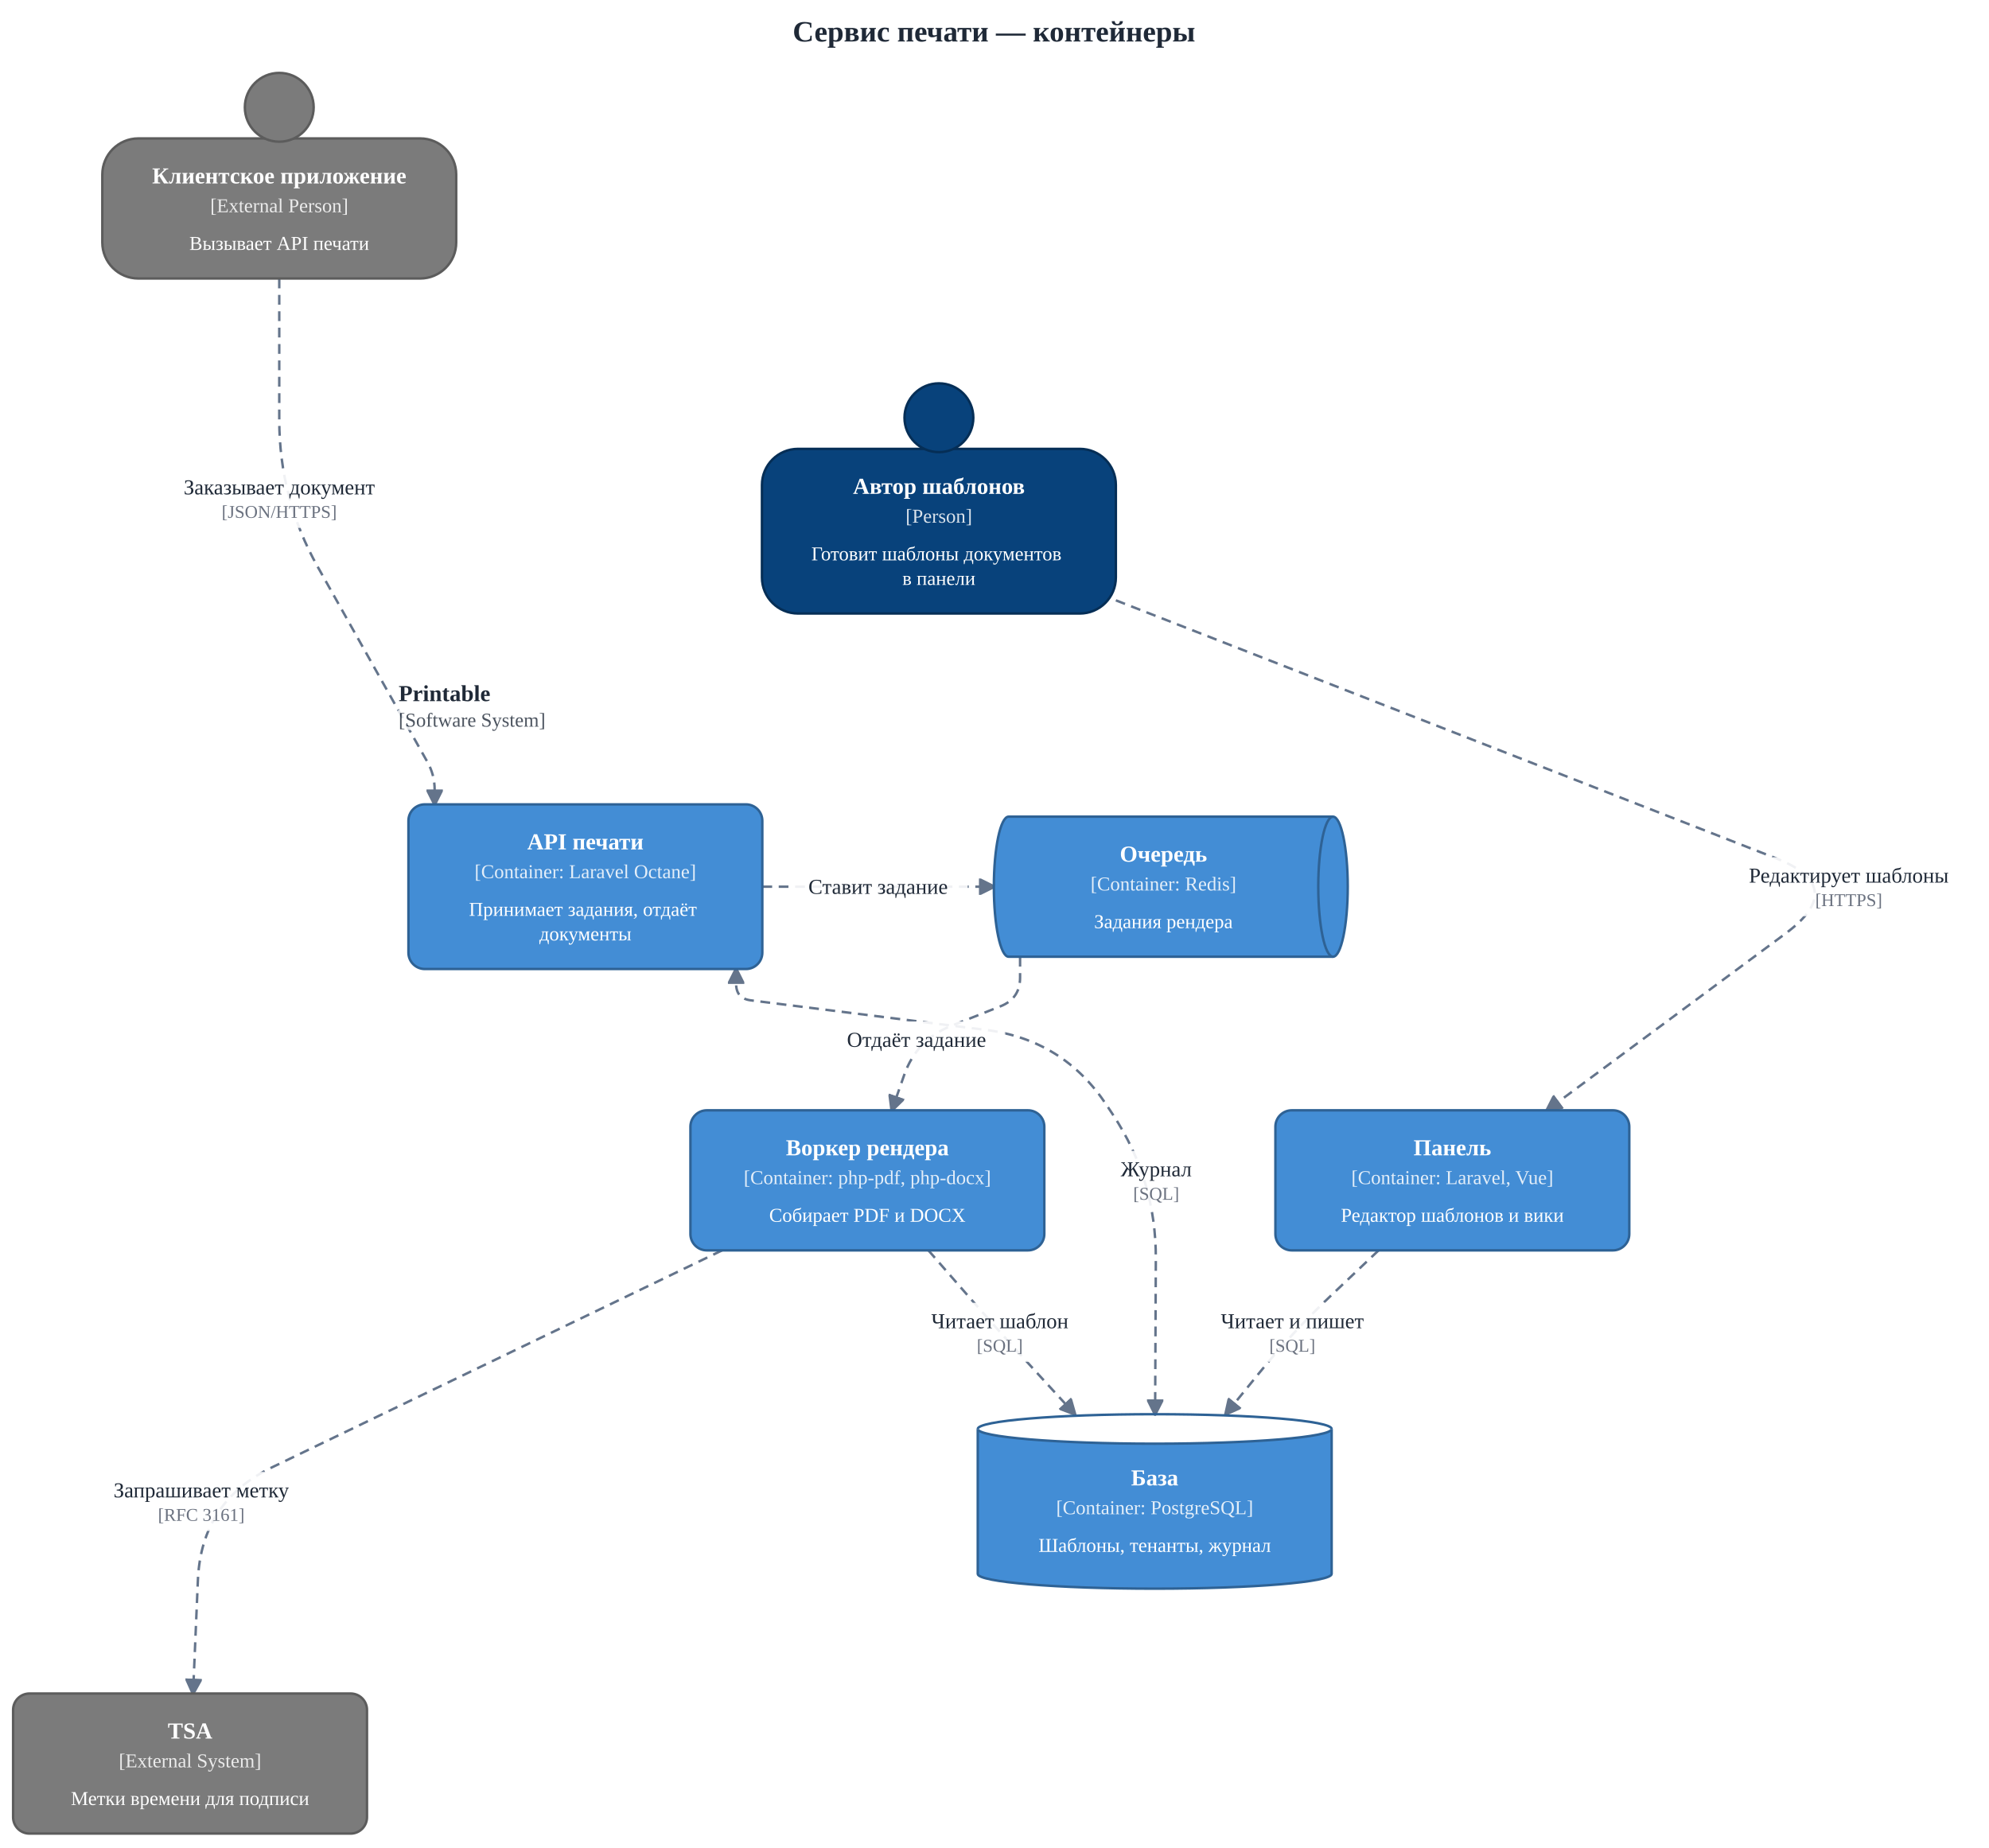
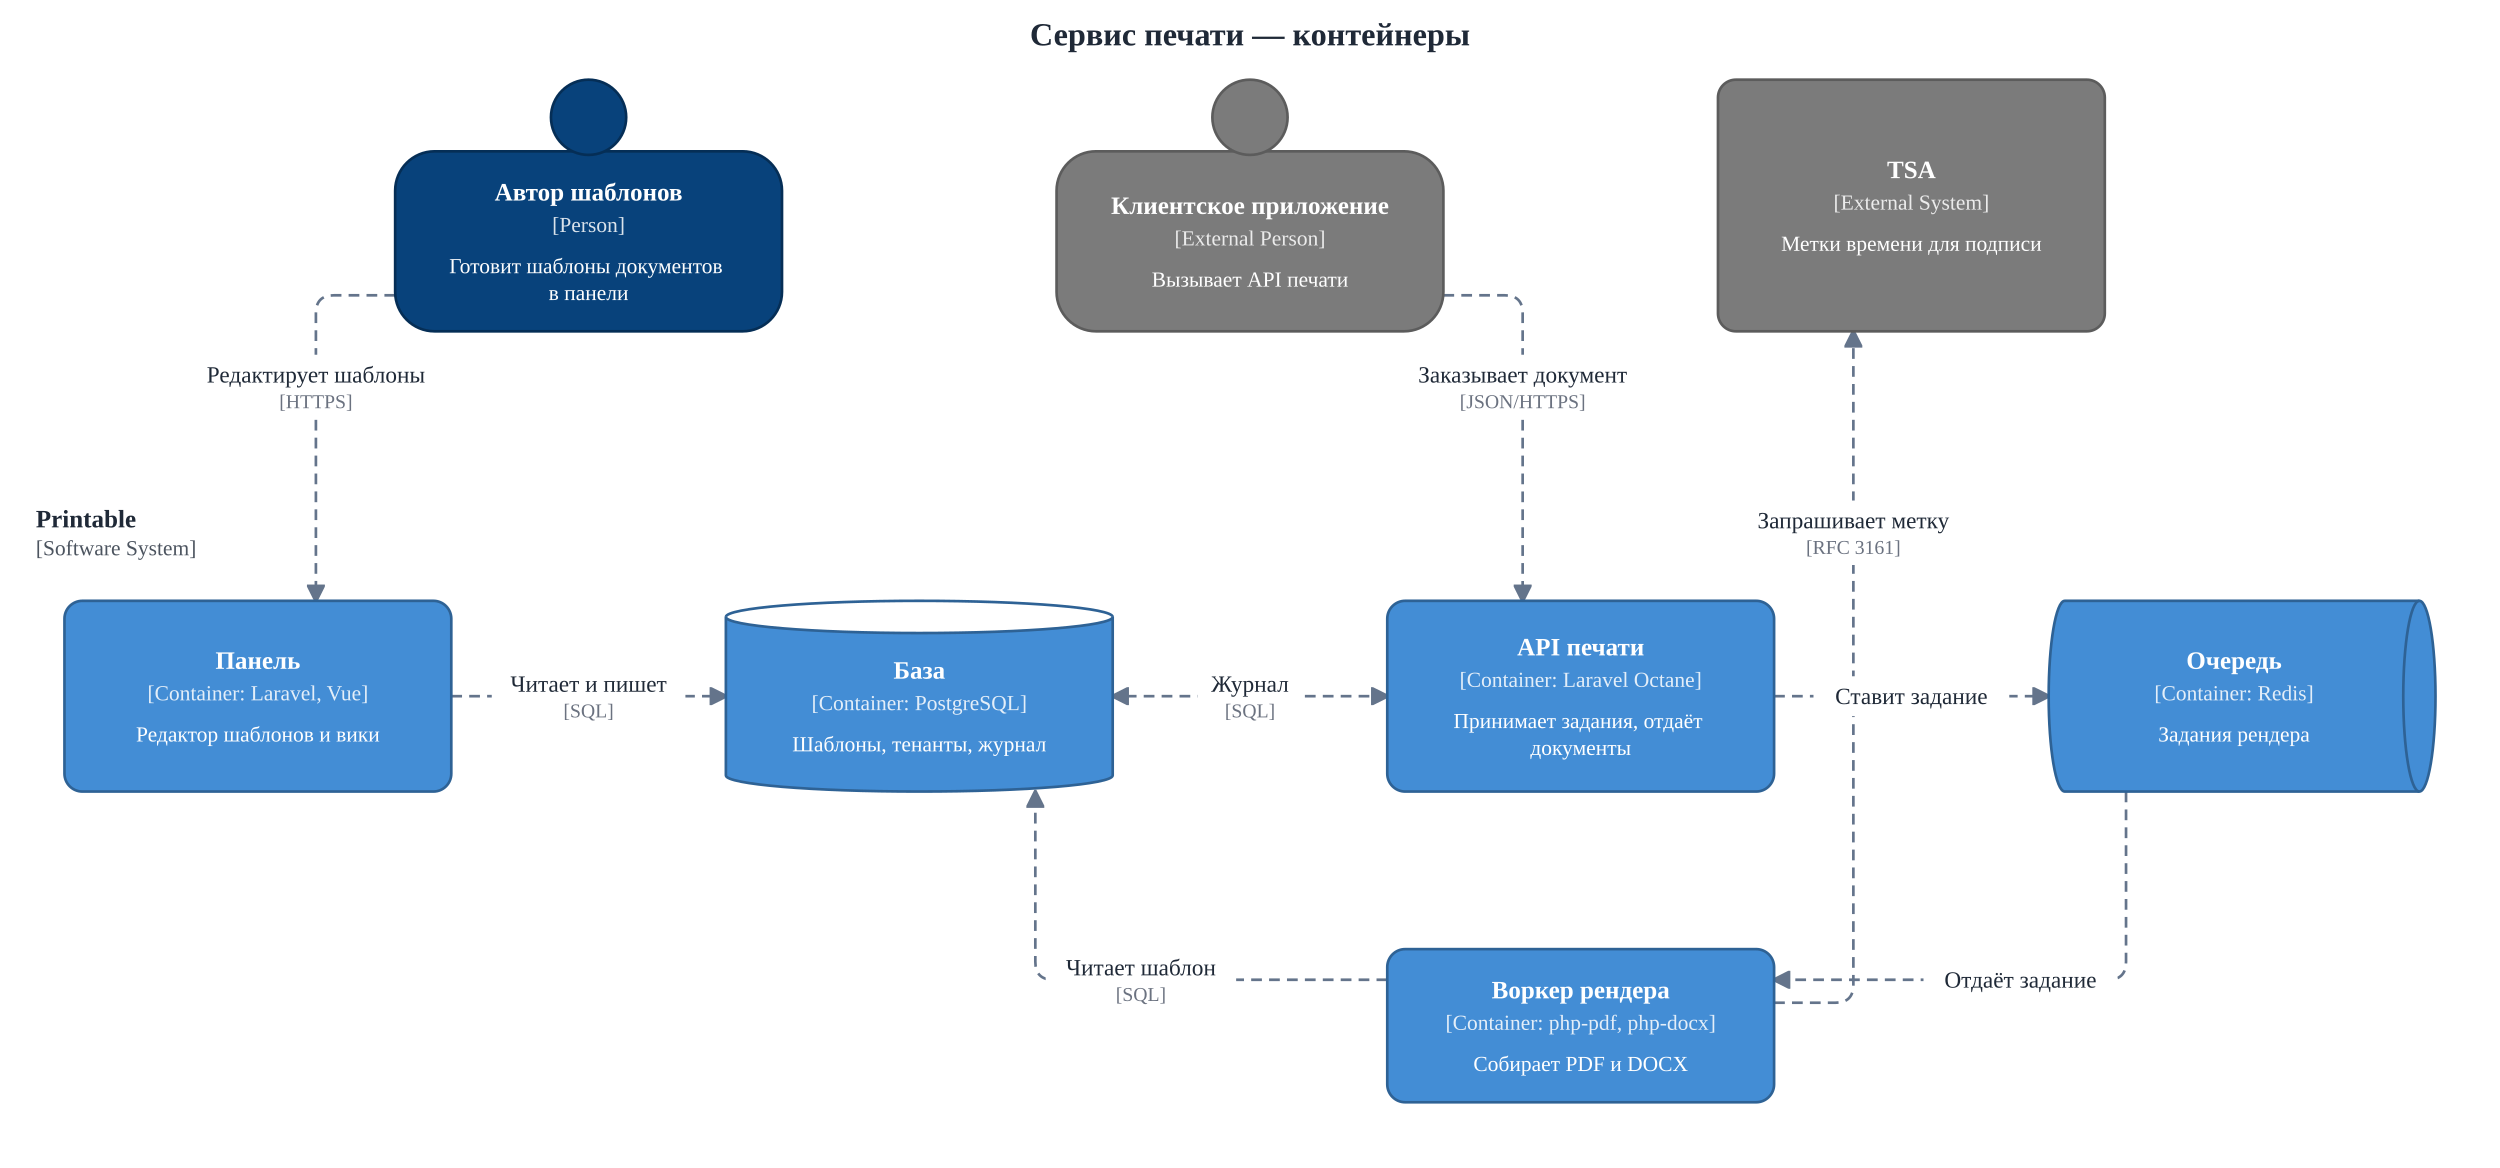
- <svg xmlns="http://www.w3.org/2000/svg" id="dg-1mb6vq5" class="dg dg-c4" width="1214" height="1128" viewBox="0 0 1214 1128" role="img" aria-labelledby="dg-1mb6vq5-title" style="max-width:100%;height:auto">
-   <style>#dg-1mb6vq5{font-family:var(--dg-font-family, ui-sans-serif, system-ui, -apple-system, "Segoe UI", Roboto, "Helvetica Neue", Arial, sans-serif);font-size:14px;color:var(--dg-text, #1f2937)}#dg-1mb6vq5 text{fill:var(--dg-text, #1f2937)}#dg-1mb6vq5 .dg-label{fill:var(--dg-node-text, #1e1b4b)}#dg-1mb6vq5 .dg-node .dg-shape{fill:var(--dg-node-fill, #eef2ff);stroke:var(--dg-node-stroke, #6366f1);stroke-width:1.5px}#dg-1mb6vq5 .dg-cluster-box{fill:var(--dg-cluster-fill, #f8fafc);stroke:var(--dg-cluster-stroke, #cbd5e1);stroke-width:1px}#dg-1mb6vq5 .dg-cluster-label{fill:var(--dg-cluster-text, #334155);font-weight:600}#dg-1mb6vq5 .dg-edge{fill:none;stroke:var(--dg-line, #64748b);stroke-width:1.5px}#dg-1mb6vq5 .dg-edge-thick{stroke-width:3.5px}#dg-1mb6vq5 .dg-edge-dotted{stroke-dasharray:3 3}#dg-1mb6vq5 .dg-marker{fill:var(--dg-line, #64748b);stroke:var(--dg-line, #64748b)}#dg-1mb6vq5 .dg-edge-label-box{fill:var(--dg-edge-label-fill, #ffffff);opacity:0.9}#dg-1mb6vq5 .dg-edge-label{fill:var(--dg-text, #1f2937)}#dg-1mb6vq5 .dg-muted{fill:var(--dg-text-muted, #6b7280)}#dg-1mb6vq5 a{cursor:pointer}#dg-1mb6vq5 .dg-c4-element .dg-shape,#dg-1mb6vq5 .dg-c4-head,#dg-1mb6vq5 .dg-c4-lid{stroke-width:1.5px}#dg-1mb6vq5 .dg-c4-person .dg-shape,#dg-1mb6vq5 .dg-c4-person .dg-c4-head,#dg-1mb6vq5 .dg-c4-person .dg-c4-lid{fill:var(--dg-c4-person-fill, #08427b);stroke:var(--dg-c4-person-stroke, #052e56)}#dg-1mb6vq5 .dg-c4-person text{fill:var(--dg-c4-person-text, #ffffff)}#dg-1mb6vq5 .dg-c4-system .dg-shape,#dg-1mb6vq5 .dg-c4-system .dg-c4-head,#dg-1mb6vq5 .dg-c4-system .dg-c4-lid{fill:var(--dg-c4-system-fill, #1168bd);stroke:var(--dg-c4-system-stroke, #0b4884)}#dg-1mb6vq5 .dg-c4-system text{fill:var(--dg-c4-system-text, #ffffff)}#dg-1mb6vq5 .dg-c4-container .dg-shape,#dg-1mb6vq5 .dg-c4-container .dg-c4-head,#dg-1mb6vq5 .dg-c4-container .dg-c4-lid{fill:var(--dg-c4-container-fill, #438dd5);stroke:var(--dg-c4-container-stroke, #2e6295)}#dg-1mb6vq5 .dg-c4-container text{fill:var(--dg-c4-container-text, #ffffff)}#dg-1mb6vq5 .dg-c4-component .dg-shape,#dg-1mb6vq5 .dg-c4-component .dg-c4-head,#dg-1mb6vq5 .dg-c4-component .dg-c4-lid{fill:var(--dg-c4-component-fill, #85bbf0);stroke:var(--dg-c4-component-stroke, #5d82a8)}#dg-1mb6vq5 .dg-c4-component text{fill:var(--dg-c4-component-text, #0b2540)}#dg-1mb6vq5 .dg-c4-element.dg-c4-external .dg-shape,#dg-1mb6vq5 .dg-c4-element.dg-c4-external .dg-c4-head,#dg-1mb6vq5 .dg-c4-element.dg-c4-external .dg-c4-lid{fill:var(--dg-c4-external-fill, #7b7b7b);stroke:var(--dg-c4-external-stroke, #5c5c5c)}#dg-1mb6vq5 .dg-c4-element.dg-c4-external text{fill:var(--dg-c4-external-text, #ffffff)}#dg-1mb6vq5 .dg-c4-lid{fill:none !important}#dg-1mb6vq5 .dg-c4-name{font-weight:bold;font-size:14px}#dg-1mb6vq5 .dg-c4-type{font-size:12px;opacity:0.85}#dg-1mb6vq5 .dg-c4-descr{font-size:12px}#dg-1mb6vq5 .dg-c4-boundary-box{fill:none;stroke:var(--dg-c4-boundary-stroke, var(--dg-text-muted, #6b7280));stroke-width:1.5px;stroke-dasharray:8 5}#dg-1mb6vq5 .dg-c4-node-box{fill:var(--dg-c4-node-fill, rgba(148, 163, 184, 0.08));stroke:var(--dg-c4-node-stroke, var(--dg-text-muted, #6b7280));stroke-width:1.25px}#dg-1mb6vq5 .dg-c4-boundary-title text{fill:var(--dg-c4-boundary-text, var(--dg-text, #1f2937))}#dg-1mb6vq5 .dg-c4-node-title text{fill:var(--dg-c4-node-text, var(--dg-text, #1f2937))}#dg-1mb6vq5 .dg-c4-frame-title text{paint-order:stroke;stroke:var(--dg-edge-label-fill, #ffffff);stroke-width:4px;stroke-linejoin:round}#dg-1mb6vq5 .dg-c4-boundary-name{font-weight:bold;font-size:14px}#dg-1mb6vq5 .dg-c4-boundary-type{font-size:12px;opacity:0.8}#dg-1mb6vq5 .dg-c4-rel{stroke-dasharray:6 4}#dg-1mb6vq5 .dg-c4-rel-label-group text{fill:var(--dg-text, #1f2937)}#dg-1mb6vq5 .dg-c4-rel-label{font-size:13px}#dg-1mb6vq5 .dg-c4-rel-label-group .dg-c4-rel-techn,#dg-1mb6vq5 .dg-c4-rel-label-group .dg-c4-rel-descr{font-size:11px;fill:var(--dg-text-muted, #6b7280)}#dg-1mb6vq5 .dg-c4-rel-descr{font-style:italic}#dg-1mb6vq5 .dg-c4-index{fill:var(--dg-line, #64748b)}#dg-1mb6vq5 .dg-c4-rel-label-group .dg-c4-index-text{font-size:11px;font-weight:bold;fill:var(--dg-number-text, #ffffff)}#dg-1mb6vq5 .dg-c4-title{font-weight:bold;font-size:18px}</style>
+ <svg xmlns="http://www.w3.org/2000/svg" id="dg-1mb6vq5" class="dg dg-c4" width="1396" height="652" viewBox="0 0 1396 652" role="img" aria-labelledby="dg-1mb6vq5-title" style="max-width:100%;height:auto">
+   <style>#dg-1mb6vq5{font-family:var(--dg-font-family, ui-sans-serif, system-ui, -apple-system, "Segoe UI", Roboto, "Helvetica Neue", Arial, sans-serif);font-size:14px;color:var(--dg-text, #1f2937)}#dg-1mb6vq5 text{fill:var(--dg-text, #1f2937)}#dg-1mb6vq5 .dg-label{fill:var(--dg-node-text, #1e1b4b)}#dg-1mb6vq5 .dg-node .dg-shape{fill:var(--dg-node-fill, #eef2ff);stroke:var(--dg-node-stroke, #6366f1);stroke-width:1.5px}#dg-1mb6vq5 .dg-cluster-box{fill:var(--dg-cluster-fill, #f8fafc);stroke:var(--dg-cluster-stroke, #cbd5e1);stroke-width:1px}#dg-1mb6vq5 .dg-cluster-label{fill:var(--dg-cluster-text, #334155);font-weight:600}#dg-1mb6vq5 .dg-edge{fill:none;stroke:var(--dg-line, #64748b);stroke-width:1.5px}#dg-1mb6vq5 .dg-edge-thick{stroke-width:3.5px}#dg-1mb6vq5 .dg-edge-dotted{stroke-dasharray:3 3}#dg-1mb6vq5 .dg-marker{fill:var(--dg-line, #64748b);stroke:var(--dg-line, #64748b)}#dg-1mb6vq5 .dg-edge-label-box{fill:var(--dg-edge-label-fill, #ffffff);opacity:0.9}#dg-1mb6vq5 .dg-edge-label{fill:var(--dg-text, #1f2937)}#dg-1mb6vq5 .dg-muted{fill:var(--dg-text-muted, #6b7280)}#dg-1mb6vq5 a{cursor:pointer}#dg-1mb6vq5 .dg-c4-element .dg-shape,#dg-1mb6vq5 .dg-c4-head,#dg-1mb6vq5 .dg-c4-lid{stroke-width:1.5px}#dg-1mb6vq5 .dg-c4-person .dg-shape,#dg-1mb6vq5 .dg-c4-person .dg-c4-head,#dg-1mb6vq5 .dg-c4-person .dg-c4-lid{fill:var(--dg-c4-person-fill, #08427b);stroke:var(--dg-c4-person-stroke, #052e56)}#dg-1mb6vq5 .dg-c4-person text{fill:var(--dg-c4-person-text, #ffffff)}#dg-1mb6vq5 .dg-c4-system .dg-shape,#dg-1mb6vq5 .dg-c4-system .dg-c4-head,#dg-1mb6vq5 .dg-c4-system .dg-c4-lid{fill:var(--dg-c4-system-fill, #1168bd);stroke:var(--dg-c4-system-stroke, #0b4884)}#dg-1mb6vq5 .dg-c4-system text{fill:var(--dg-c4-system-text, #ffffff)}#dg-1mb6vq5 .dg-c4-container .dg-shape,#dg-1mb6vq5 .dg-c4-container .dg-c4-head,#dg-1mb6vq5 .dg-c4-container .dg-c4-lid{fill:var(--dg-c4-container-fill, #438dd5);stroke:var(--dg-c4-container-stroke, #2e6295)}#dg-1mb6vq5 .dg-c4-container text{fill:var(--dg-c4-container-text, #ffffff)}#dg-1mb6vq5 .dg-c4-component .dg-shape,#dg-1mb6vq5 .dg-c4-component .dg-c4-head,#dg-1mb6vq5 .dg-c4-component .dg-c4-lid{fill:var(--dg-c4-component-fill, #85bbf0);stroke:var(--dg-c4-component-stroke, #5d82a8)}#dg-1mb6vq5 .dg-c4-component text{fill:var(--dg-c4-component-text, #0b2540)}#dg-1mb6vq5 .dg-c4-element.dg-c4-external .dg-shape,#dg-1mb6vq5 .dg-c4-element.dg-c4-external .dg-c4-head,#dg-1mb6vq5 .dg-c4-element.dg-c4-external .dg-c4-lid{fill:var(--dg-c4-external-fill, #7b7b7b);stroke:var(--dg-c4-external-stroke, #5c5c5c)}#dg-1mb6vq5 .dg-c4-element.dg-c4-external text{fill:var(--dg-c4-external-text, #ffffff)}#dg-1mb6vq5 .dg-c4-lid{fill:none !important}#dg-1mb6vq5 .dg-c4-name{font-weight:bold;font-size:14px}#dg-1mb6vq5 .dg-c4-type{font-size:12px;opacity:0.85}#dg-1mb6vq5 .dg-c4-descr{font-size:12px}#dg-1mb6vq5 .dg-c4-boundary-box{fill:none;stroke:var(--dg-c4-boundary-stroke, var(--dg-text-muted, #6b7280));stroke-width:1.5px;stroke-dasharray:8 5}#dg-1mb6vq5 .dg-c4-node-box{fill:var(--dg-c4-node-fill, rgba(148, 163, 184, 0.08));stroke:var(--dg-c4-node-stroke, var(--dg-text-muted, #6b7280));stroke-width:1.25px}#dg-1mb6vq5 .dg-c4-boundary-title text{fill:var(--dg-c4-boundary-text, var(--dg-text, #1f2937))}#dg-1mb6vq5 .dg-c4-node-title text{fill:var(--dg-c4-node-text, var(--dg-text, #1f2937))}#dg-1mb6vq5 .dg-c4-frame-title text{paint-order:stroke;stroke:var(--dg-edge-label-fill, #ffffff);stroke-width:4px;stroke-linejoin:round}#dg-1mb6vq5 .dg-c4-boundary-name{font-weight:bold;font-size:14px}#dg-1mb6vq5 .dg-c4-boundary-type{font-size:12px;opacity:0.8}#dg-1mb6vq5 .dg-c4-rel{stroke-dasharray:6 4}#dg-1mb6vq5 .dg-c4-rel-label-group text{fill:var(--dg-text, #1f2937)}#dg-1mb6vq5 .dg-c4-rel-label-group .dg-edge-label-box{opacity:1}#dg-1mb6vq5 .dg-c4-label-tint{fill:var(--dg-c4-node-fill, rgba(148, 163, 184, 0.08))}#dg-1mb6vq5 .dg-c4-rel-label{font-size:13px}#dg-1mb6vq5 .dg-c4-rel-label-group .dg-c4-rel-techn,#dg-1mb6vq5 .dg-c4-rel-label-group .dg-c4-rel-descr{font-size:11px;fill:var(--dg-text-muted, #6b7280)}#dg-1mb6vq5 .dg-c4-rel-descr{font-style:italic}#dg-1mb6vq5 .dg-c4-index{fill:var(--dg-line, #64748b)}#dg-1mb6vq5 .dg-c4-rel-label-group .dg-c4-index-text{font-size:11px;font-weight:bold;fill:var(--dg-number-text, #ffffff)}#dg-1mb6vq5 .dg-c4-title{font-weight:bold;font-size:18px}</style>
  <defs>
    <marker id="dg-1mb6vq5-m-arrow" markerUnits="userSpaceOnUse" orient="auto" viewBox="0 0 10 10" refX="9" refY="5" markerWidth="10" markerHeight="10">
      <path class="dg-marker" d="M0,0 L10,5 L0,10 z" stroke-width="1" />
    </marker>
    <marker id="dg-1mb6vq5-m-arrow-start" markerUnits="userSpaceOnUse" orient="auto" viewBox="0 0 10 10" refX="1" refY="5" markerWidth="10" markerHeight="10">
      <path class="dg-marker" d="M0,0 L10,5 L0,10 z" transform="translate(10,0) scale(-1,1)" stroke-width="1" />
    </marker>
  </defs>
  <g transform="translate(8,8)">
    <text class="dg-c4-title" text-anchor="middle" dominant-baseline="central">
-       <tspan x="598.68" y="11.25" dominant-baseline="central">Сервис печати — контейнеры</tspan>
+       <tspan x="689.99" y="11.25" dominant-baseline="central">Сервис печати — контейнеры</tspan>
    </text>
    <g transform="translate(0,36.5)">
      <g class="dg-clusters">
        <g class="dg-cluster dg-c4-boundary" data-id="printable">
-           <rect class="dg-c4-boundary-box" x="223.29" y="362" width="781.17" height="613.25" rx="10" />
+           <rect class="dg-c4-boundary-box" x="0" y="228.5" width="1379.98" height="370.5" rx="10" />
        </g>
      </g>
      <g class="dg-edges">
-         <path class="dg-edge dg-c4-rel" d="M673.07,321.95 L1075.7,479.28 Q1120.41,496.75 1081.84,525.32 L936.16,633.25" marker-end="url(#dg-1mb6vq5-m-arrow)" data-from="author" data-to="panel" />
-         <path class="dg-edge dg-c4-rel" d="M162.45,125.5 L162.45,211.75 Q162.45,259.75 185.97,301.59 L252.88,420.65 Q257.29,428.5 257.29,437.5 L257.29,446.5" marker-end="url(#dg-1mb6vq5-m-arrow)" data-from="client" data-to="api" />
-         <path class="dg-edge dg-c4-rel" d="M457.29,496.75 L598.61,496.75" marker-end="url(#dg-1mb6vq5-m-arrow)" data-from="api" data-to="queue" />
-         <path class="dg-edge dg-c4-rel" d="M614.61,539.5 L614.61,552.25 Q614.61,565 602.76,569.71 L572.64,581.69 Q551.41,590.13 543.88,611.69 L536.34,633.25" marker-end="url(#dg-1mb6vq5-m-arrow)" data-from="queue" data-to="worker" />
-         <path class="dg-edge dg-c4-rel" d="M833.43,718.75 L804.14,746.56 Q780.77,768.75 760.44,793.75 L740.1,818.75" marker-end="url(#dg-1mb6vq5-m-arrow)" data-from="panel" data-to="db" />
-         <path class="dg-edge dg-c4-rel" d="M558.67,718.75 L580.46,743.75 Q602.25,768.75 624.65,793.21 L648.03,818.75" marker-end="url(#dg-1mb6vq5-m-arrow)" data-from="worker" data-to="db" />
-         <path class="dg-edge dg-c4-rel" d="M432.73,718.75 L158.08,851.16 Q114.84,872 112.79,919.96 L109.83,989.25" marker-end="url(#dg-1mb6vq5-m-arrow)" data-from="worker" data-to="tsa" />
-         <path class="dg-edge dg-c4-rel" d="M441.29,547 L441.29,556 Q441.29,565 450.22,566.12 L593.49,584.14 Q641.11,590.13 667.52,630.21 L671.29,635.92 Q697.7,676 697.47,724 L697.03,818.75" marker-start="url(#dg-1mb6vq5-m-arrow-start)" marker-end="url(#dg-1mb6vq5-m-arrow)" data-from="api" data-to="db" />
+         <path class="dg-edge dg-c4-rel" d="M212.66,120.4 L178.4,120.4 Q168.4,120.4 168.4,130.4 L168.4,291" marker-end="url(#dg-1mb6vq5-m-arrow)" data-from="author" data-to="panel" />
+         <path class="dg-edge dg-c4-rel" d="M797.99,120.4 L832.25,120.4 Q842.25,120.4 842.25,130.4 L842.25,291" marker-end="url(#dg-1mb6vq5-m-arrow)" data-from="client" data-to="api" />
+         <path class="dg-edge dg-c4-rel" d="M982.65,344.25 L1135.98,344.25" marker-end="url(#dg-1mb6vq5-m-arrow)" data-from="api" data-to="queue" />
+         <path class="dg-edge dg-c4-rel" d="M1179.18,397.5 L1179.18,492.6 Q1179.18,502.6 1169.18,502.6 L982.65,502.6" marker-end="url(#dg-1mb6vq5-m-arrow)" data-from="queue" data-to="worker" />
+         <path class="dg-edge dg-c4-rel" d="M244,344.25 L397.33,344.25" marker-end="url(#dg-1mb6vq5-m-arrow)" data-from="panel" data-to="db" />
+         <path class="dg-edge dg-c4-rel" d="M766.65,502.6 L580.13,502.6 Q570.13,502.6 570.13,492.6 L570.13,397.5" marker-end="url(#dg-1mb6vq5-m-arrow)" data-from="worker" data-to="db" />
+         <path class="dg-edge dg-c4-rel" d="M982.65,515.42 L1016.92,515.42 Q1026.92,515.42 1026.92,505.42 L1026.92,140.5" marker-end="url(#dg-1mb6vq5-m-arrow)" data-from="worker" data-to="tsa" />
+         <path class="dg-edge dg-c4-rel" d="M766.65,344.25 L613.33,344.25" marker-start="url(#dg-1mb6vq5-m-arrow-start)" marker-end="url(#dg-1mb6vq5-m-arrow)" data-from="api" data-to="db" />
      </g>
      <g class="dg-c4-frame-titles">
        <g class="dg-c4-frame-title dg-c4-boundary-title" data-id="printable">
          <text class="dg-c4-boundary-name" text-anchor="start" dominant-baseline="central">
-             <tspan x="235.29" y="378.75" dominant-baseline="central">Printable</tspan>
+             <tspan x="12" y="245.25" dominant-baseline="central">Printable</tspan>
          </text>
          <text class="dg-c4-boundary-type" text-anchor="start" dominant-baseline="central">
-             <tspan x="235.29" y="395" dominant-baseline="central">[Software System]</tspan>
+             <tspan x="12" y="261.5" dominant-baseline="central">[Software System]</tspan>
          </text>
        </g>
      </g>
      <g class="dg-edge-labels">
        <g class="dg-edge-label-group dg-c4-rel-label-group">
-           <rect class="dg-edge-label-box" x="1043.45" y="478.75" width="153.9" height="36" rx="3" />
-           <text class="dg-edge-label dg-c4-rel-label" text-anchor="middle" dominant-baseline="central">
-             <tspan x="1120.41" y="489.88" dominant-baseline="central">Редактирует шаблоны</tspan>
-           </text>
-           <text class="dg-c4-rel-techn" text-anchor="middle" dominant-baseline="central">
-             <tspan x="1120.41" y="504.88" dominant-baseline="central">[HTTPS]</tspan>
-           </text>
-         </g>
-         <g class="dg-edge-label-group dg-c4-rel-label-group">
-           <rect class="dg-edge-label-box" x="86.02" y="241.75" width="152.87" height="36" rx="3" />
-           <text class="dg-edge-label dg-c4-rel-label" text-anchor="middle" dominant-baseline="central">
-             <tspan x="162.45" y="252.88" dominant-baseline="central">Заказывает документ</tspan>
-           </text>
-           <text class="dg-c4-rel-techn" text-anchor="middle" dominant-baseline="central">
-             <tspan x="162.45" y="267.88" dominant-baseline="central">[JSON/HTTPS]</tspan>
-           </text>
-         </g>
-         <g class="dg-edge-label-group dg-c4-rel-label-group">
-           <rect class="dg-edge-label-box" x="473.29" y="485.63" width="109.33" height="22.25" rx="3" />
-           <text class="dg-edge-label dg-c4-rel-label" text-anchor="middle" dominant-baseline="central">
-             <tspan x="527.95" y="496.75" dominant-baseline="central">Ставит задание</tspan>
-           </text>
-         </g>
-         <g class="dg-edge-label-group dg-c4-rel-label-group">
-           <rect class="dg-edge-label-box" x="497.27" y="579" width="108.29" height="22.25" rx="3" />
-           <text class="dg-edge-label dg-c4-rel-label" text-anchor="middle" dominant-baseline="central">
-             <tspan x="551.41" y="590.13" dominant-baseline="central">Отдаёт задание</tspan>
-           </text>
-         </g>
-         <g class="dg-edge-label-group dg-c4-rel-label-group">
-           <rect class="dg-edge-label-box" x="726.71" y="750.75" width="108.13" height="36" rx="3" />
-           <text class="dg-edge-label dg-c4-rel-label" text-anchor="middle" dominant-baseline="central">
-             <tspan x="780.77" y="761.88" dominant-baseline="central">Читает и пишет</tspan>
-           </text>
-           <text class="dg-c4-rel-techn" text-anchor="middle" dominant-baseline="central">
-             <tspan x="780.77" y="776.88" dominant-baseline="central">[SQL]</tspan>
-           </text>
-         </g>
-         <g class="dg-edge-label-group dg-c4-rel-label-group">
-           <rect class="dg-edge-label-box" x="549.07" y="750.75" width="106.36" height="36" rx="3" />
-           <text class="dg-edge-label dg-c4-rel-label" text-anchor="middle" dominant-baseline="central">
-             <tspan x="602.25" y="761.88" dominant-baseline="central">Читает шаблон</tspan>
-           </text>
-           <text class="dg-c4-rel-techn" text-anchor="middle" dominant-baseline="central">
-             <tspan x="602.25" y="776.88" dominant-baseline="central">[SQL]</tspan>
-           </text>
-         </g>
-         <g class="dg-edge-label-group dg-c4-rel-label-group">
-           <rect class="dg-edge-label-box" x="45.4" y="854" width="138.88" height="36" rx="3" />
-           <text class="dg-edge-label dg-c4-rel-label" text-anchor="middle" dominant-baseline="central">
-             <tspan x="114.84" y="865.13" dominant-baseline="central">Запрашивает метку</tspan>
-           </text>
-           <text class="dg-c4-rel-techn" text-anchor="middle" dominant-baseline="central">
-             <tspan x="114.84" y="880.13" dominant-baseline="central">[RFC 3161]</tspan>
-           </text>
-         </g>
-         <g class="dg-edge-label-group dg-c4-rel-label-group">
-           <rect class="dg-edge-label-box" x="668.41" y="658" width="58.57" height="36" rx="3" />
-           <text class="dg-edge-label dg-c4-rel-label" text-anchor="middle" dominant-baseline="central">
-             <tspan x="697.7" y="669.13" dominant-baseline="central">Журнал</tspan>
-           </text>
-           <text class="dg-c4-rel-techn" text-anchor="middle" dominant-baseline="central">
-             <tspan x="697.7" y="684.13" dominant-baseline="central">[SQL]</tspan>
+           <rect class="dg-edge-label-box" x="91.45" y="153.58" width="153.9" height="36" rx="3" />
+           <text class="dg-edge-label dg-c4-rel-label" text-anchor="middle" dominant-baseline="central">
+             <tspan x="168.4" y="164.71" dominant-baseline="central">Редактирует шаблоны</tspan>
+           </text>
+           <text class="dg-c4-rel-techn" text-anchor="middle" dominant-baseline="central">
+             <tspan x="168.4" y="179.71" dominant-baseline="central">[HTTPS]</tspan>
+           </text>
+         </g>
+         <g class="dg-edge-label-group dg-c4-rel-label-group">
+           <rect class="dg-edge-label-box" x="765.82" y="153.58" width="152.87" height="36" rx="3" />
+           <text class="dg-edge-label dg-c4-rel-label" text-anchor="middle" dominant-baseline="central">
+             <tspan x="842.25" y="164.71" dominant-baseline="central">Заказывает документ</tspan>
+           </text>
+           <text class="dg-c4-rel-techn" text-anchor="middle" dominant-baseline="central">
+             <tspan x="842.25" y="179.71" dominant-baseline="central">[JSON/HTTPS]</tspan>
+           </text>
+         </g>
+         <g class="dg-edge-label-group dg-c4-rel-label-group">
+           <rect class="dg-edge-label-box" x="1004.65" y="333.13" width="109.33" height="22.25" rx="3" />
+           <text class="dg-edge-label dg-c4-rel-label" text-anchor="middle" dominant-baseline="central">
+             <tspan x="1059.32" y="344.25" dominant-baseline="central">Ставит задание</tspan>
+           </text>
+         </g>
+         <g class="dg-edge-label-group dg-c4-rel-label-group">
+           <rect class="dg-edge-label-box" x="1066.08" y="491.48" width="108.29" height="22.25" rx="3" />
+           <text class="dg-edge-label dg-c4-rel-label" text-anchor="middle" dominant-baseline="central">
+             <tspan x="1120.22" y="502.6" dominant-baseline="central">Отдаёт задание</tspan>
+           </text>
+         </g>
+         <g class="dg-edge-label-group dg-c4-rel-label-group">
+           <rect class="dg-edge-label-box" x="266.6" y="326.25" width="108.13" height="36" rx="3" />
+           <text class="dg-edge-label dg-c4-rel-label" text-anchor="middle" dominant-baseline="central">
+             <tspan x="320.66" y="337.38" dominant-baseline="central">Читает и пишет</tspan>
+           </text>
+           <text class="dg-c4-rel-techn" text-anchor="middle" dominant-baseline="central">
+             <tspan x="320.66" y="352.38" dominant-baseline="central">[SQL]</tspan>
+           </text>
+         </g>
+         <g class="dg-edge-label-group dg-c4-rel-label-group">
+           <rect class="dg-edge-label-box" x="575.9" y="484.6" width="106.36" height="36" rx="3" />
+           <text class="dg-edge-label dg-c4-rel-label" text-anchor="middle" dominant-baseline="central">
+             <tspan x="629.09" y="495.73" dominant-baseline="central">Читает шаблон</tspan>
+           </text>
+           <text class="dg-c4-rel-techn" text-anchor="middle" dominant-baseline="central">
+             <tspan x="629.09" y="510.73" dominant-baseline="central">[SQL]</tspan>
+           </text>
+         </g>
+         <g class="dg-edge-label-group dg-c4-rel-label-group">
+           <rect class="dg-edge-label-box" x="957.47" y="234.98" width="138.88" height="36" rx="3" />
+           <text class="dg-edge-label dg-c4-rel-label" text-anchor="middle" dominant-baseline="central">
+             <tspan x="1026.92" y="246.1" dominant-baseline="central">Запрашивает метку</tspan>
+           </text>
+           <text class="dg-c4-rel-techn" text-anchor="middle" dominant-baseline="central">
+             <tspan x="1026.92" y="261.1" dominant-baseline="central">[RFC 3161]</tspan>
+           </text>
+         </g>
+         <g class="dg-edge-label-group dg-c4-rel-label-group">
+           <rect class="dg-edge-label-box" x="660.7" y="326.25" width="58.57" height="36" rx="3" />
+           <text class="dg-edge-label dg-c4-rel-label" text-anchor="middle" dominant-baseline="central">
+             <tspan x="689.99" y="337.38" dominant-baseline="central">Журнал</tspan>
+           </text>
+           <text class="dg-c4-rel-techn" text-anchor="middle" dominant-baseline="central">
+             <tspan x="689.99" y="352.38" dominant-baseline="central">[SQL]</tspan>
          </text>
        </g>
      </g>
      <g class="dg-nodes">
        <g class="dg-node dg-c4-element dg-c4-person dg-c4-person" data-id="author">
-           <rect class="dg-shape" x="457.07" y="229.5" width="216" height="100.5" rx="22" ry="22" />
-           <circle class="dg-c4-head" cx="565.07" cy="210.5" r="21" />
-           <text class="dg-c4-name" text-anchor="middle" dominant-baseline="central">
-             <tspan x="565.07" y="252.25" dominant-baseline="central">Автор шаблонов</tspan>
-           </text>
-           <text class="dg-c4-type" text-anchor="middle" dominant-baseline="central">
-             <tspan x="565.07" y="270.5" dominant-baseline="central">[Person]</tspan>
-           </text>
-           <text class="dg-c4-descr" text-anchor="middle" dominant-baseline="central">
-             <tspan x="565.07" y="293.5" dominant-baseline="central">Готовит шаблоны документов</tspan>
-             <tspan x="565.07" y="308.5" dominant-baseline="central">в панели</tspan>
+           <rect class="dg-shape" x="212.66" y="40" width="216" height="100.5" rx="22" ry="22" />
+           <circle class="dg-c4-head" cx="320.66" cy="21" r="21" />
+           <text class="dg-c4-name" text-anchor="middle" dominant-baseline="central">
+             <tspan x="320.66" y="62.75" dominant-baseline="central">Автор шаблонов</tspan>
+           </text>
+           <text class="dg-c4-type" text-anchor="middle" dominant-baseline="central">
+             <tspan x="320.66" y="81" dominant-baseline="central">[Person]</tspan>
+           </text>
+           <text class="dg-c4-descr" text-anchor="middle" dominant-baseline="central">
+             <tspan x="320.66" y="104" dominant-baseline="central">Готовит шаблоны документов</tspan>
+             <tspan x="320.66" y="119" dominant-baseline="central">в панели</tspan>
          </text>
        </g>
        <g class="dg-node dg-c4-element dg-c4-person dg-c4-person dg-c4-external" data-id="client">
-           <rect class="dg-shape" x="54.45" y="40" width="216" height="85.5" rx="22" ry="22" />
-           <circle class="dg-c4-head" cx="162.45" cy="21" r="21" />
-           <text class="dg-c4-name" text-anchor="middle" dominant-baseline="central">
-             <tspan x="162.45" y="62.75" dominant-baseline="central">Клиентское приложение</tspan>
-           </text>
-           <text class="dg-c4-type" text-anchor="middle" dominant-baseline="central">
-             <tspan x="162.45" y="81" dominant-baseline="central">[External Person]</tspan>
-           </text>
-           <text class="dg-c4-descr" text-anchor="middle" dominant-baseline="central">
-             <tspan x="162.45" y="104" dominant-baseline="central">Вызывает API печати</tspan>
+           <rect class="dg-shape" x="581.99" y="40" width="216" height="100.5" rx="22" ry="22" />
+           <circle class="dg-c4-head" cx="689.99" cy="21" r="21" />
+           <text class="dg-c4-name" text-anchor="middle" dominant-baseline="central">
+             <tspan x="689.99" y="70.25" dominant-baseline="central">Клиентское приложение</tspan>
+           </text>
+           <text class="dg-c4-type" text-anchor="middle" dominant-baseline="central">
+             <tspan x="689.99" y="88.5" dominant-baseline="central">[External Person]</tspan>
+           </text>
+           <text class="dg-c4-descr" text-anchor="middle" dominant-baseline="central">
+             <tspan x="689.99" y="111.5" dominant-baseline="central">Вызывает API печати</tspan>
          </text>
        </g>
        <g class="dg-node dg-c4-element dg-c4-container dg-c4-box" data-id="panel" data-parent="printable">
-           <rect class="dg-shape" x="770.45" y="633.25" width="216" height="85.5" rx="10" ry="10" />
-           <text class="dg-c4-name" text-anchor="middle" dominant-baseline="central">
-             <tspan x="878.45" y="656" dominant-baseline="central">Панель</tspan>
-           </text>
-           <text class="dg-c4-type" text-anchor="middle" dominant-baseline="central">
-             <tspan x="878.45" y="674.25" dominant-baseline="central">[Container: Laravel, Vue]</tspan>
-           </text>
-           <text class="dg-c4-descr" text-anchor="middle" dominant-baseline="central">
-             <tspan x="878.45" y="697.25" dominant-baseline="central">Редактор шаблонов и вики</tspan>
+           <rect class="dg-shape" x="28" y="291" width="216" height="106.5" rx="10" ry="10" />
+           <text class="dg-c4-name" text-anchor="middle" dominant-baseline="central">
+             <tspan x="136" y="324.25" dominant-baseline="central">Панель</tspan>
+           </text>
+           <text class="dg-c4-type" text-anchor="middle" dominant-baseline="central">
+             <tspan x="136" y="342.5" dominant-baseline="central">[Container: Laravel, Vue]</tspan>
+           </text>
+           <text class="dg-c4-descr" text-anchor="middle" dominant-baseline="central">
+             <tspan x="136" y="365.5" dominant-baseline="central">Редактор шаблонов и вики</tspan>
          </text>
        </g>
        <g class="dg-node dg-c4-element dg-c4-container dg-c4-box" data-id="api" data-parent="printable">
-           <rect class="dg-shape" x="241.29" y="446.5" width="216" height="100.5" rx="10" ry="10" />
-           <text class="dg-c4-name" text-anchor="middle" dominant-baseline="central">
-             <tspan x="349.29" y="469.25" dominant-baseline="central">API печати</tspan>
-           </text>
-           <text class="dg-c4-type" text-anchor="middle" dominant-baseline="central">
-             <tspan x="349.29" y="487.5" dominant-baseline="central">[Container: Laravel Octane]</tspan>
-           </text>
-           <text class="dg-c4-descr" text-anchor="middle" dominant-baseline="central">
-             <tspan x="349.29" y="510.5" dominant-baseline="central">Принимает задания, отдаёт</tspan>
-             <tspan x="349.29" y="525.5" dominant-baseline="central">документы</tspan>
+           <rect class="dg-shape" x="766.65" y="291" width="216" height="106.5" rx="10" ry="10" />
+           <text class="dg-c4-name" text-anchor="middle" dominant-baseline="central">
+             <tspan x="874.65" y="316.75" dominant-baseline="central">API печати</tspan>
+           </text>
+           <text class="dg-c4-type" text-anchor="middle" dominant-baseline="central">
+             <tspan x="874.65" y="335" dominant-baseline="central">[Container: Laravel Octane]</tspan>
+           </text>
+           <text class="dg-c4-descr" text-anchor="middle" dominant-baseline="central">
+             <tspan x="874.65" y="358" dominant-baseline="central">Принимает задания, отдаёт</tspan>
+             <tspan x="874.65" y="373" dominant-baseline="central">документы</tspan>
          </text>
        </g>
        <g class="dg-node dg-c4-element dg-c4-container dg-c4-queue" data-id="queue" data-parent="printable">
-           <path class="dg-shape" d="M607.61,454 L805.61,454 A9,42.75 0 0,1 805.61,539.5 L607.61,539.5 A9,42.75 0 0,1 607.61,454 Z" />
-           <path class="dg-c4-lid" d="M805.61,454 A9,42.75 0 0,0 805.61,539.5" />
-           <text class="dg-c4-name" text-anchor="middle" dominant-baseline="central">
-             <tspan x="702.11" y="476.75" dominant-baseline="central">Очередь</tspan>
-           </text>
-           <text class="dg-c4-type" text-anchor="middle" dominant-baseline="central">
-             <tspan x="702.11" y="495" dominant-baseline="central">[Container: Redis]</tspan>
-           </text>
-           <text class="dg-c4-descr" text-anchor="middle" dominant-baseline="central">
-             <tspan x="702.11" y="518" dominant-baseline="central">Задания рендера</tspan>
+           <path class="dg-shape" d="M1144.98,291 L1342.98,291 A9,53.25 0 0,1 1342.98,397.5 L1144.98,397.5 A9,53.25 0 0,1 1144.98,291 Z" />
+           <path class="dg-c4-lid" d="M1342.98,291 A9,53.25 0 0,0 1342.98,397.5" />
+           <text class="dg-c4-name" text-anchor="middle" dominant-baseline="central">
+             <tspan x="1239.48" y="324.25" dominant-baseline="central">Очередь</tspan>
+           </text>
+           <text class="dg-c4-type" text-anchor="middle" dominant-baseline="central">
+             <tspan x="1239.48" y="342.5" dominant-baseline="central">[Container: Redis]</tspan>
+           </text>
+           <text class="dg-c4-descr" text-anchor="middle" dominant-baseline="central">
+             <tspan x="1239.48" y="365.5" dominant-baseline="central">Задания рендера</tspan>
          </text>
        </g>
        <g class="dg-node dg-c4-element dg-c4-container dg-c4-box" data-id="worker" data-parent="printable">
-           <rect class="dg-shape" x="413.41" y="633.25" width="216" height="85.5" rx="10" ry="10" />
-           <text class="dg-c4-name" text-anchor="middle" dominant-baseline="central">
-             <tspan x="521.41" y="656" dominant-baseline="central">Воркер рендера</tspan>
-           </text>
-           <text class="dg-c4-type" text-anchor="middle" dominant-baseline="central">
-             <tspan x="521.41" y="674.25" dominant-baseline="central">[Container: php-pdf, php-docx]</tspan>
-           </text>
-           <text class="dg-c4-descr" text-anchor="middle" dominant-baseline="central">
-             <tspan x="521.41" y="697.25" dominant-baseline="central">Собирает PDF и DOCX</tspan>
+           <rect class="dg-shape" x="766.65" y="485.5" width="216" height="85.5" rx="10" ry="10" />
+           <text class="dg-c4-name" text-anchor="middle" dominant-baseline="central">
+             <tspan x="874.65" y="508.25" dominant-baseline="central">Воркер рендера</tspan>
+           </text>
+           <text class="dg-c4-type" text-anchor="middle" dominant-baseline="central">
+             <tspan x="874.65" y="526.5" dominant-baseline="central">[Container: php-pdf, php-docx]</tspan>
+           </text>
+           <text class="dg-c4-descr" text-anchor="middle" dominant-baseline="central">
+             <tspan x="874.65" y="549.5" dominant-baseline="central">Собирает PDF и DOCX</tspan>
          </text>
        </g>
        <g class="dg-node dg-c4-element dg-c4-container dg-c4-db" data-id="db" data-parent="printable">
-           <path class="dg-shape" d="M588.78,827.75 A108,9 0 0,0 804.78,827.75 L804.78,916.25 A108,9 0 0,1 588.78,916.25 Z" />
-           <path class="dg-c4-lid" d="M588.78,827.75 A108,9 0 0,1 804.78,827.75" />
-           <text class="dg-c4-name" text-anchor="middle" dominant-baseline="central">
-             <tspan x="696.78" y="857.5" dominant-baseline="central">База</tspan>
-           </text>
-           <text class="dg-c4-type" text-anchor="middle" dominant-baseline="central">
-             <tspan x="696.78" y="875.75" dominant-baseline="central">[Container: PostgreSQL]</tspan>
-           </text>
-           <text class="dg-c4-descr" text-anchor="middle" dominant-baseline="central">
-             <tspan x="696.78" y="898.75" dominant-baseline="central">Шаблоны, тенанты, журнал</tspan>
+           <path class="dg-shape" d="M397.33,300 A108,9 0 0,0 613.33,300 L613.33,388.5 A108,9 0 0,1 397.33,388.5 Z" />
+           <path class="dg-c4-lid" d="M397.33,300 A108,9 0 0,1 613.33,300" />
+           <text class="dg-c4-name" text-anchor="middle" dominant-baseline="central">
+             <tspan x="505.33" y="329.75" dominant-baseline="central">База</tspan>
+           </text>
+           <text class="dg-c4-type" text-anchor="middle" dominant-baseline="central">
+             <tspan x="505.33" y="348" dominant-baseline="central">[Container: PostgreSQL]</tspan>
+           </text>
+           <text class="dg-c4-descr" text-anchor="middle" dominant-baseline="central">
+             <tspan x="505.33" y="371" dominant-baseline="central">Шаблоны, тенанты, журнал</tspan>
          </text>
        </g>
        <g class="dg-node dg-c4-element dg-c4-system dg-c4-box dg-c4-external" data-id="tsa">
-           <rect class="dg-shape" x="0" y="989.25" width="216" height="85.5" rx="10" ry="10" />
-           <text class="dg-c4-name" text-anchor="middle" dominant-baseline="central">
-             <tspan x="108" y="1012" dominant-baseline="central">TSA</tspan>
-           </text>
-           <text class="dg-c4-type" text-anchor="middle" dominant-baseline="central">
-             <tspan x="108" y="1030.25" dominant-baseline="central">[External System]</tspan>
-           </text>
-           <text class="dg-c4-descr" text-anchor="middle" dominant-baseline="central">
-             <tspan x="108" y="1053.25" dominant-baseline="central">Метки времени для подписи</tspan>
+           <rect class="dg-shape" x="951.32" y="0" width="216" height="140.5" rx="10" ry="10" />
+           <text class="dg-c4-name" text-anchor="middle" dominant-baseline="central">
+             <tspan x="1059.32" y="50.25" dominant-baseline="central">TSA</tspan>
+           </text>
+           <text class="dg-c4-type" text-anchor="middle" dominant-baseline="central">
+             <tspan x="1059.32" y="68.5" dominant-baseline="central">[External System]</tspan>
+           </text>
+           <text class="dg-c4-descr" text-anchor="middle" dominant-baseline="central">
+             <tspan x="1059.32" y="91.5" dominant-baseline="central">Метки времени для подписи</tspan>
          </text>
        </g>
      </g>
    </g>
  </g>
</svg>
